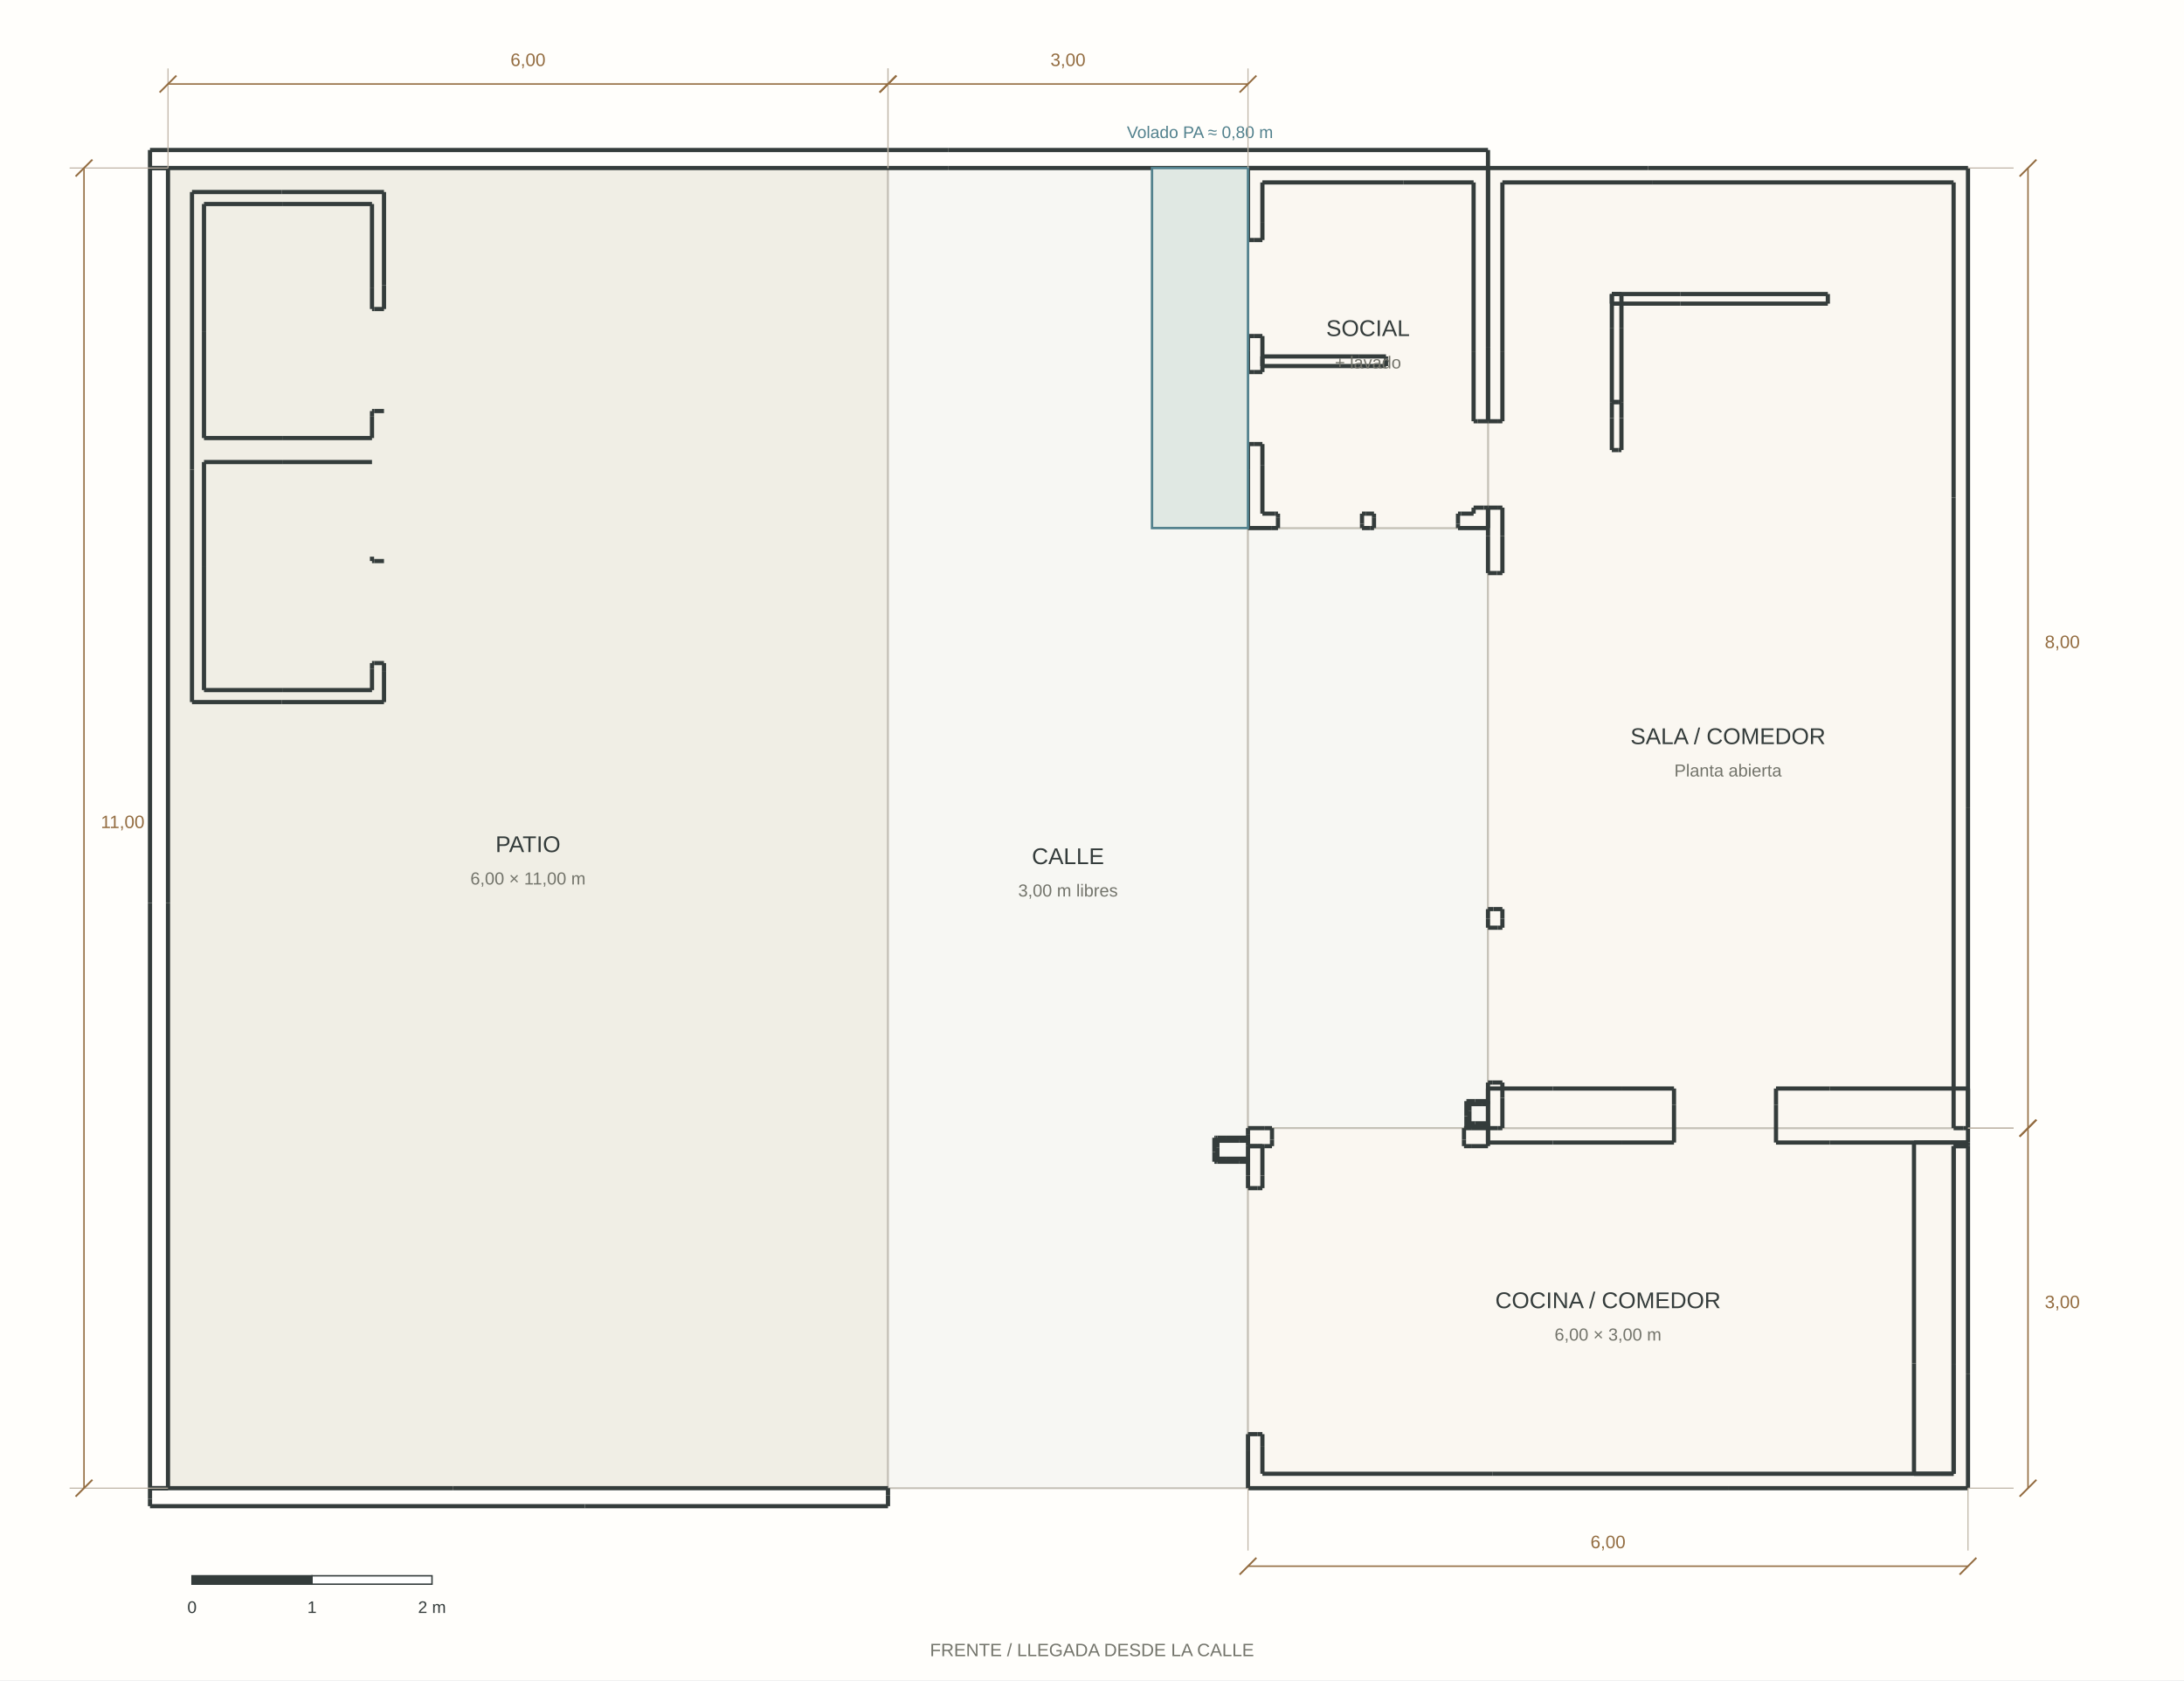
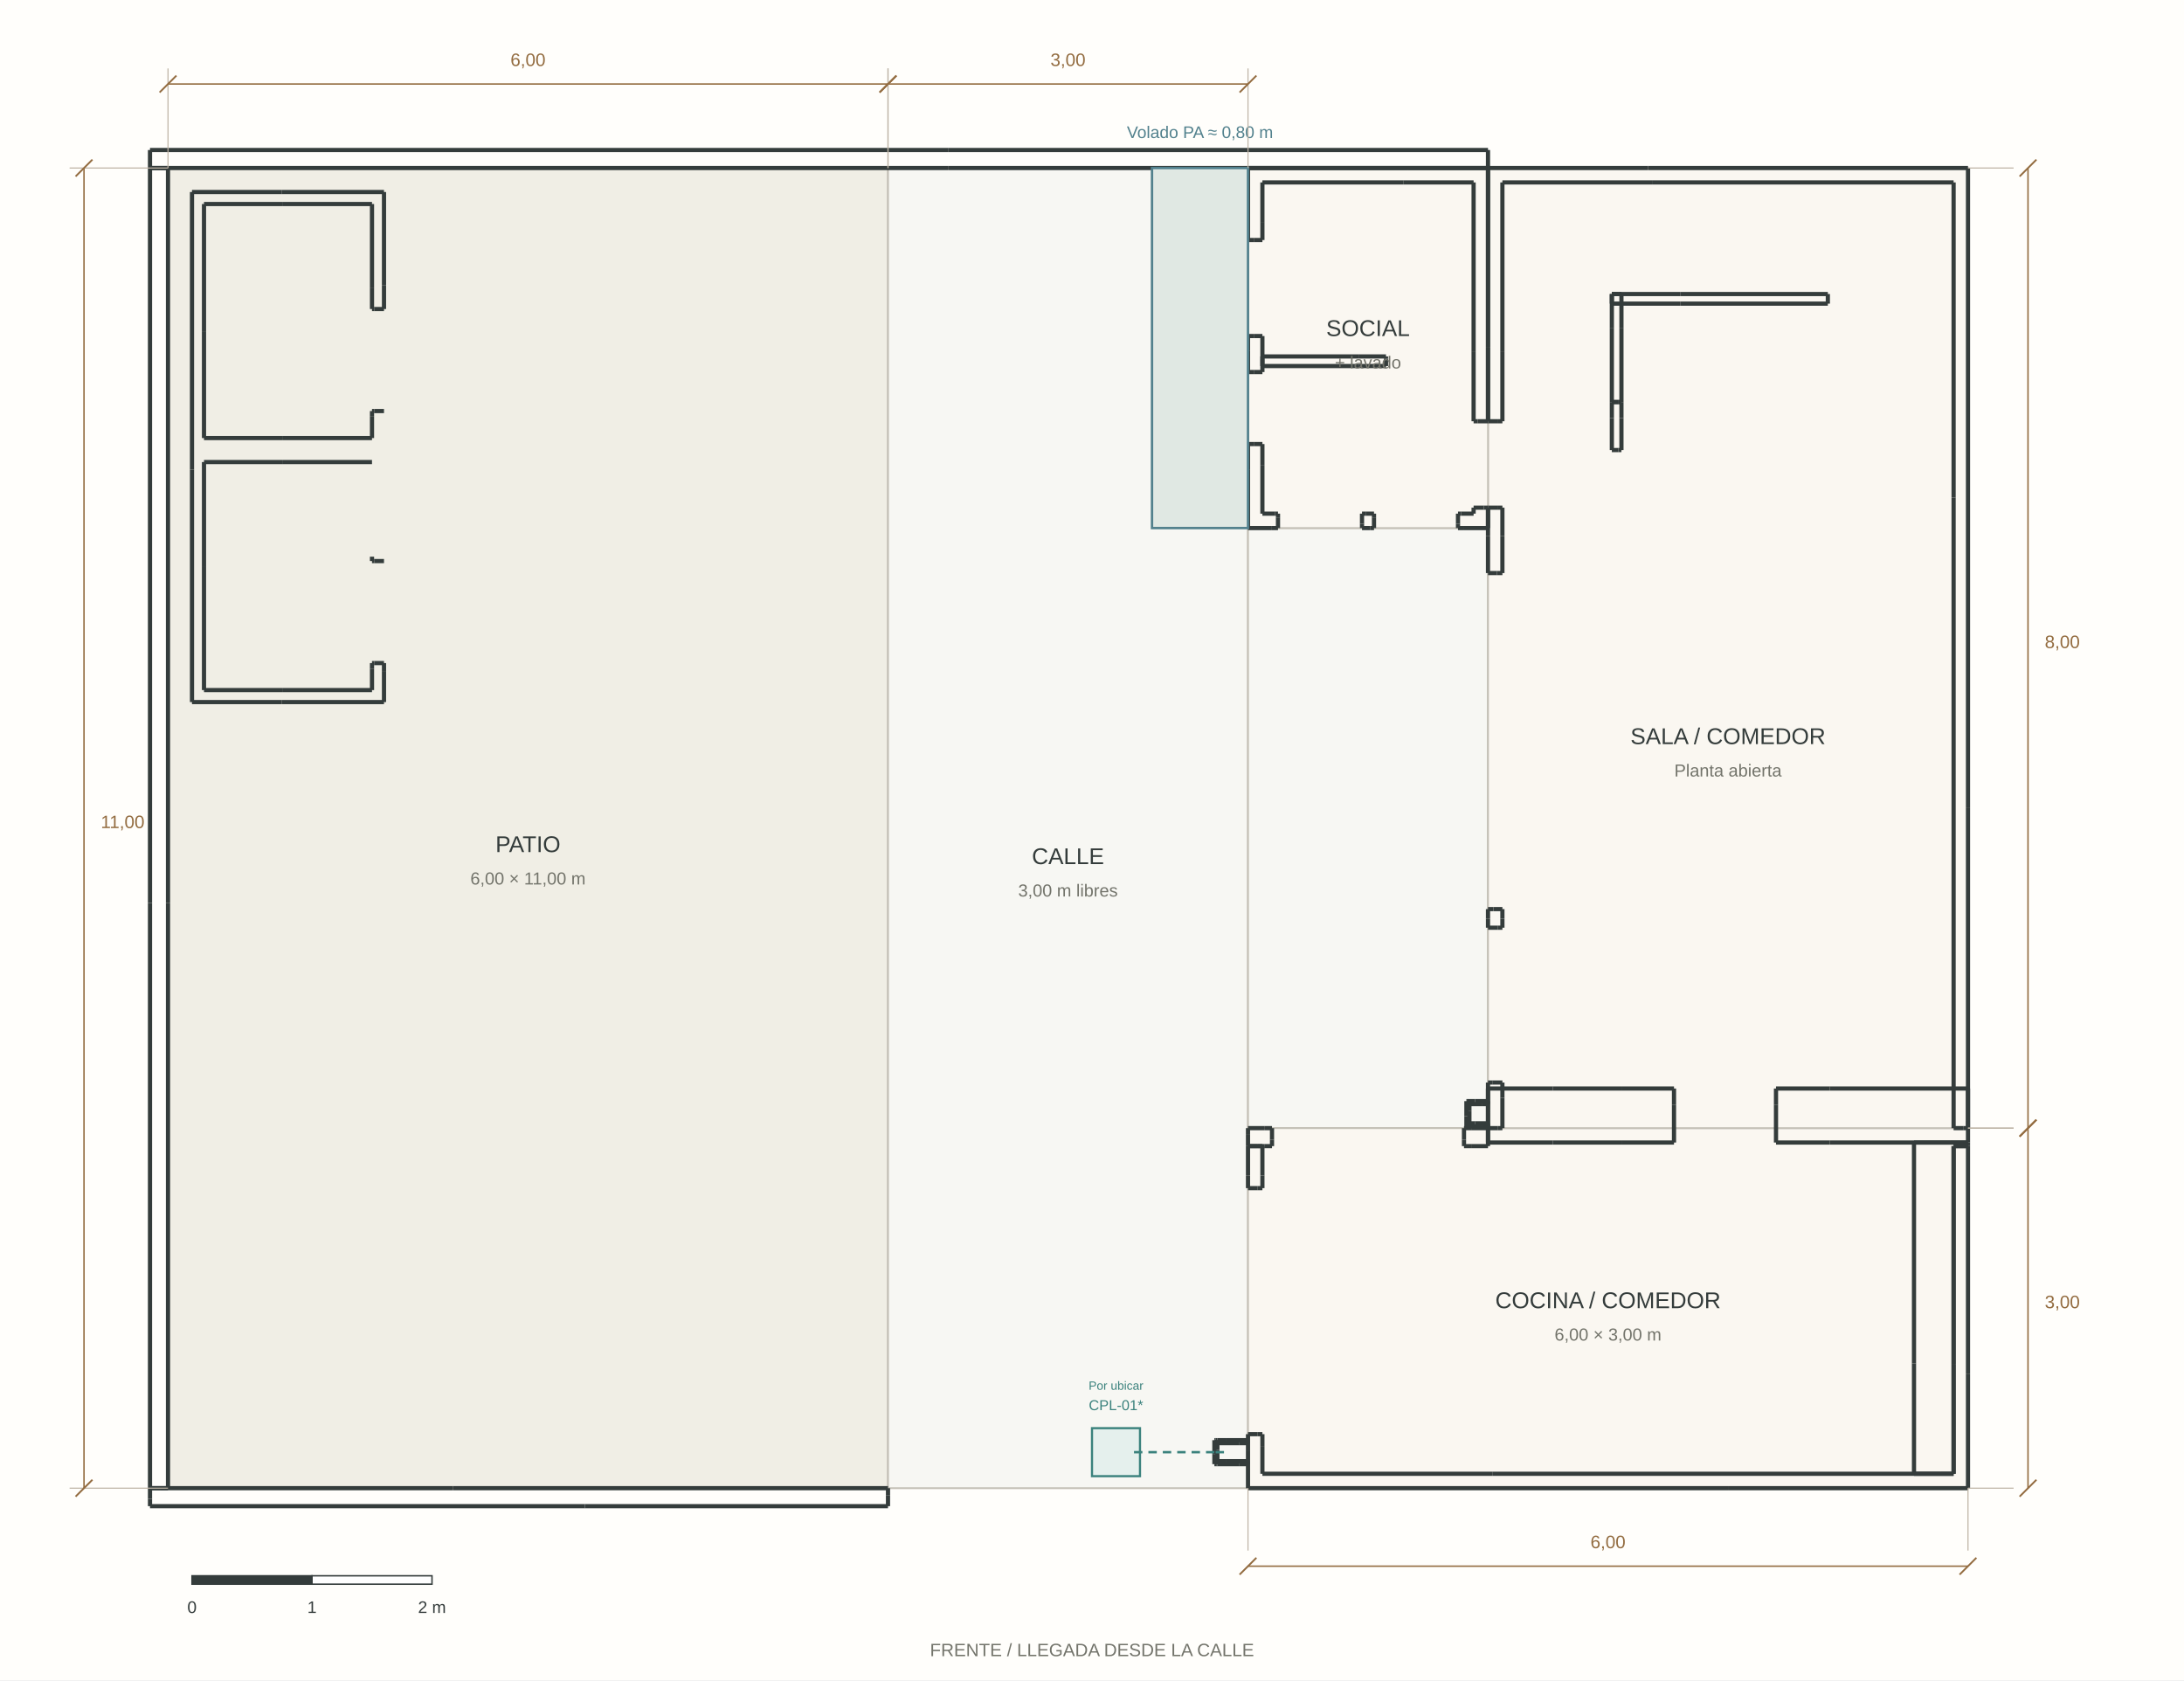
<svg xmlns="http://www.w3.org/2000/svg" viewBox="0 0 1456.0 1120.0" role="img" aria-label="Conjunto y medidas generales">
  <rect width="100%" height="100%" fill="#fffefb" />
  <polygon points="112.0,992.0 592.0,992.0 592.0,112.0 112.0,112.0" fill="#f0eee5" stroke="#c4c0b6" stroke-width="1.2" />
  <polygon points="592.0,992.0 832.0,992.0 832.0,112.0 592.0,112.0" fill="#f7f7f3" stroke="#c4c0b6" stroke-width="1.2" />
  <polygon points="832.0,752.0 992.0,752.0 992.0,352.0 832.0,352.0" fill="#f7f7f3" stroke="#c4c0b6" stroke-width="1.2" />
  <polygon points="832.0,992.0 1312.0,992.0 1312.0,752.0 832.0,752.0" fill="#faf7f1" stroke="#c4c0b6" stroke-width="1.2" />
  <polygon points="992.0,752.0 1312.0,752.0 1312.0,112.0 992.0,112.0" fill="#faf7f1" stroke="#c4c0b6" stroke-width="1.2" />
  <polygon points="832.0,352.0 992.0,352.0 992.0,112.0 832.0,112.0" fill="#faf7f1" stroke="#c4c0b6" stroke-width="1.2" />
  <polyline points="992.0,112.0 992.0,231.354" fill="none" stroke="#343c3b" stroke-width="2.8" />
  <polyline points="992.0,280.8 992.0,231.354" fill="none" stroke="#343c3b" stroke-width="2.8" />
  <polyline points="992.0,382.0 992.0,357.414" fill="none" stroke="#343c3b" stroke-width="2.8" />
  <polyline points="992.0,612.414 992.0,606.0" fill="none" stroke="#343c3b" stroke-width="2.8" />
  <polyline points="992.0,618.4 992.0,612.414" fill="none" stroke="#343c3b" stroke-width="2.8" />
  <polyline points="992.0,338.4 992.0,357.414" fill="none" stroke="#343c3b" stroke-width="2.8" />
  <polyline points="1001.6,280.8 998.788,280.8" fill="none" stroke="#343c3b" stroke-width="2.8" />
  <polyline points="998.788,280.8 992.0,280.8" fill="none" stroke="#343c3b" stroke-width="2.8" />
  <polyline points="992.0,112.0 1098.667,112.0" fill="none" stroke="#343c3b" stroke-width="2.8" />
  <polyline points="1312.0,112.0 1098.667,112.0" fill="none" stroke="#343c3b" stroke-width="2.8" />
  <polyline points="998.4,618.4 992.0,618.4" fill="none" stroke="#343c3b" stroke-width="2.8" />
  <polyline points="1001.6,618.4 998.4,618.4" fill="none" stroke="#343c3b" stroke-width="2.8" />
  <polyline points="1001.6,280.8 1001.6,234.166" fill="none" stroke="#343c3b" stroke-width="2.8" />
  <polyline points="1001.6,234.166 1001.6,121.6" fill="none" stroke="#343c3b" stroke-width="2.8" />
  <polyline points="1001.6,382.0 1001.6,357.414" fill="none" stroke="#343c3b" stroke-width="2.8" />
  <polyline points="1001.6,612.414 1001.6,606.0" fill="none" stroke="#343c3b" stroke-width="2.8" />
  <polyline points="1001.6,618.4 1001.6,612.414" fill="none" stroke="#343c3b" stroke-width="2.8" />
  <polyline points="1001.6,338.4 1001.6,357.414" fill="none" stroke="#343c3b" stroke-width="2.8" />
  <polyline points="1312.0,538.667 1312.0,112.0" fill="none" stroke="#343c3b" stroke-width="2.8" />
  <polyline points="1312.0,752.0 1312.0,538.667" fill="none" stroke="#343c3b" stroke-width="2.8" />
  <polyline points="1302.4,121.6 1101.867,121.6" fill="none" stroke="#343c3b" stroke-width="2.8" />
  <polyline points="1101.867,121.6 1001.6,121.6" fill="none" stroke="#343c3b" stroke-width="2.8" />
  <polyline points="1302.4,331.733 1302.4,121.6" fill="none" stroke="#343c3b" stroke-width="2.8" />
  <polyline points="1302.4,752.0 1302.4,331.733" fill="none" stroke="#343c3b" stroke-width="2.8" />
  <polyline points="1308.8,752.0 1302.4,752.0" fill="none" stroke="#343c3b" stroke-width="2.8" />
  <polyline points="1312.0,752.0 1308.8,752.0" fill="none" stroke="#343c3b" stroke-width="2.8" />
  <polyline points="998.788,338.4 992.0,338.4" fill="none" stroke="#343c3b" stroke-width="2.8" />
  <polyline points="1001.6,338.4 998.788,338.4" fill="none" stroke="#343c3b" stroke-width="2.8" />
  <polyline points="998.0,382.0 992.0,382.0" fill="none" stroke="#343c3b" stroke-width="2.8" />
  <polyline points="1001.6,382.0 998.0,382.0" fill="none" stroke="#343c3b" stroke-width="2.8" />
  <polyline points="995.6,606.0 992.0,606.0" fill="none" stroke="#343c3b" stroke-width="2.8" />
  <polyline points="1001.6,606.0 995.6,606.0" fill="none" stroke="#343c3b" stroke-width="2.8" />
  <polyline points="998.4,752.0 992.0,752.0" fill="none" stroke="#343c3b" stroke-width="2.8" />
  <polyline points="1001.6,752.0 998.4,752.0" fill="none" stroke="#343c3b" stroke-width="2.8" />
  <polyline points="995.2,721.6 992.0,721.6" fill="none" stroke="#343c3b" stroke-width="2.8" />
  <polyline points="1001.6,721.6 995.2,721.6" fill="none" stroke="#343c3b" stroke-width="2.8" />
  <polyline points="992.0,741.867 992.0,721.6" fill="none" stroke="#343c3b" stroke-width="2.8" />
  <polyline points="992.0,752.0 992.0,741.867" fill="none" stroke="#343c3b" stroke-width="2.8" />
  <polyline points="1001.6,731.733 1001.6,721.6" fill="none" stroke="#343c3b" stroke-width="2.8" />
  <polyline points="1001.6,752.0 1001.6,731.733" fill="none" stroke="#343c3b" stroke-width="2.8" />
  <polyline points="832.0,783.6 832.0,764.0" fill="none" stroke="#343c3b" stroke-width="2.8" />
  <polyline points="832.0,792.0 832.0,783.6" fill="none" stroke="#343c3b" stroke-width="2.8" />
  <polyline points="832.0,966.8 832.0,956.0" fill="none" stroke="#343c3b" stroke-width="2.8" />
  <polyline points="832.0,992.0 832.0,966.8" fill="none" stroke="#343c3b" stroke-width="2.8" />
  <polyline points="841.6,764.0 838.4,764.0" fill="none" stroke="#343c3b" stroke-width="2.8" />
  <polyline points="838.4,764.0 832.0,764.0" fill="none" stroke="#343c3b" stroke-width="2.8" />
  <polyline points="1312.0,992.0 1152.0,992.0" fill="none" stroke="#343c3b" stroke-width="2.8" />
  <polyline points="1152.0,992.0 832.0,992.0" fill="none" stroke="#343c3b" stroke-width="2.8" />
  <polyline points="838.212,792.0 832.0,792.0" fill="none" stroke="#343c3b" stroke-width="2.8" />
  <polyline points="841.6,792.0 838.212,792.0" fill="none" stroke="#343c3b" stroke-width="2.8" />
  <polyline points="838.212,956.0 832.0,956.0" fill="none" stroke="#343c3b" stroke-width="2.8" />
  <polyline points="841.6,956.0 838.212,956.0" fill="none" stroke="#343c3b" stroke-width="2.8" />
  <polyline points="841.6,783.6 841.6,764.0" fill="none" stroke="#343c3b" stroke-width="2.8" />
  <polyline points="841.6,792.0 841.6,783.6" fill="none" stroke="#343c3b" stroke-width="2.8" />
  <polyline points="841.6,963.92 841.6,956.0" fill="none" stroke="#343c3b" stroke-width="2.8" />
  <polyline points="841.6,982.4 841.6,963.92" fill="none" stroke="#343c3b" stroke-width="2.8" />
  <polyline points="841.6,982.4 995.2,982.4" fill="none" stroke="#343c3b" stroke-width="2.8" />
  <polyline points="1302.4,982.4 995.2,982.4" fill="none" stroke="#343c3b" stroke-width="2.8" />
  <polyline points="1302.4,982.4 1302.4,909.6" fill="none" stroke="#343c3b" stroke-width="2.8" />
  <polyline points="1302.4,909.6 1302.4,764.0" fill="none" stroke="#343c3b" stroke-width="2.8" />
  <polyline points="1312.0,764.0 1308.8,764.0" fill="none" stroke="#343c3b" stroke-width="2.8" />
  <polyline points="1308.8,764.0 1302.4,764.0" fill="none" stroke="#343c3b" stroke-width="2.8" />
  <polyline points="1312.0,992.0 1312.0,916.0" fill="none" stroke="#343c3b" stroke-width="2.8" />
  <polyline points="1312.0,916.0 1312.0,764.0" fill="none" stroke="#343c3b" stroke-width="2.8" />
  <polyline points="852.0,352.0 847.909,352.0" fill="none" stroke="#343c3b" stroke-width="2.8" />
  <polyline points="913.6,352.0 908.0,352.0" fill="none" stroke="#343c3b" stroke-width="2.8" />
  <polyline points="916.0,352.0 913.6,352.0" fill="none" stroke="#343c3b" stroke-width="2.8" />
  <polyline points="847.909,352.0 832.0,352.0" fill="none" stroke="#343c3b" stroke-width="2.8" />
  <polyline points="976.091,352.0 972.0,352.0" fill="none" stroke="#343c3b" stroke-width="2.8" />
  <polyline points="992.0,352.0 976.091,352.0" fill="none" stroke="#343c3b" stroke-width="2.8" />
  <polyline points="992.0,280.8 992.0,231.354" fill="none" stroke="#343c3b" stroke-width="2.8" />
  <polyline points="992.0,231.354 992.0,112.0" fill="none" stroke="#343c3b" stroke-width="2.8" />
  <polyline points="992.0,342.384 992.0,338.4" fill="none" stroke="#343c3b" stroke-width="2.8" />
  <polyline points="992.0,352.0 992.0,342.384" fill="none" stroke="#343c3b" stroke-width="2.8" />
  <polyline points="832.0,160.0 832.0,145.6" fill="none" stroke="#343c3b" stroke-width="2.8" />
  <polyline points="832.0,145.6 832.0,112.0" fill="none" stroke="#343c3b" stroke-width="2.8" />
  <polyline points="832.0,233.6 832.0,224.0" fill="none" stroke="#343c3b" stroke-width="2.8" />
  <polyline points="832.0,248.0 832.0,233.6" fill="none" stroke="#343c3b" stroke-width="2.8" />
  <polyline points="832.0,312.8 832.0,296.0" fill="none" stroke="#343c3b" stroke-width="2.8" />
  <polyline points="832.0,352.0 832.0,312.8" fill="none" stroke="#343c3b" stroke-width="2.8" />
  <polyline points="916.0,352.0 916.0,345.28" fill="none" stroke="#343c3b" stroke-width="2.8" />
  <polyline points="916.0,345.28 916.0,342.4" fill="none" stroke="#343c3b" stroke-width="2.8" />
  <polyline points="972.0,352.0 972.0,349.12" fill="none" stroke="#343c3b" stroke-width="2.8" />
  <polyline points="972.0,349.12 972.0,342.4" fill="none" stroke="#343c3b" stroke-width="2.8" />
  <polyline points="908.0,352.0 908.0,349.12" fill="none" stroke="#343c3b" stroke-width="2.8" />
  <polyline points="908.0,349.12 908.0,342.4" fill="none" stroke="#343c3b" stroke-width="2.8" />
  <polyline points="852.0,352.0 852.0,345.28" fill="none" stroke="#343c3b" stroke-width="2.8" />
  <polyline points="852.0,345.28 852.0,342.4" fill="none" stroke="#343c3b" stroke-width="2.8" />
  <polyline points="992.0,338.4 989.188,338.4" fill="none" stroke="#343c3b" stroke-width="2.8" />
  <polyline points="989.188,338.4 982.4,338.4" fill="none" stroke="#343c3b" stroke-width="2.8" />
  <polyline points="992.0,280.8 985.212,280.8" fill="none" stroke="#343c3b" stroke-width="2.8" />
  <polyline points="985.212,280.8 982.4,280.8" fill="none" stroke="#343c3b" stroke-width="2.8" />
  <polyline points="992.0,112.0 938.667,112.0" fill="none" stroke="#343c3b" stroke-width="2.8" />
  <polyline points="938.667,112.0 832.0,112.0" fill="none" stroke="#343c3b" stroke-width="2.8" />
  <polyline points="982.4,121.6 982.4,234.166" fill="none" stroke="#343c3b" stroke-width="2.8" />
  <polyline points="982.4,280.8 982.4,234.166" fill="none" stroke="#343c3b" stroke-width="2.8" />
  <polyline points="982.4,339.572 982.4,338.4" fill="none" stroke="#343c3b" stroke-width="2.8" />
  <polyline points="982.4,342.4 982.4,339.572" fill="none" stroke="#343c3b" stroke-width="2.8" />
  <polyline points="852.0,342.4 849.873,342.4" fill="none" stroke="#343c3b" stroke-width="2.8" />
  <polyline points="849.873,342.4 841.6,342.4" fill="none" stroke="#343c3b" stroke-width="2.8" />
  <polyline points="910.4,342.4 908.0,342.4" fill="none" stroke="#343c3b" stroke-width="2.8" />
  <polyline points="916.0,342.4 910.4,342.4" fill="none" stroke="#343c3b" stroke-width="2.8" />
  <polyline points="974.127,342.4 972.0,342.4" fill="none" stroke="#343c3b" stroke-width="2.8" />
  <polyline points="982.4,342.4 974.127,342.4" fill="none" stroke="#343c3b" stroke-width="2.8" />
  <polyline points="841.6,148.48 841.6,121.6" fill="none" stroke="#343c3b" stroke-width="2.8" />
  <polyline points="841.6,160.0 841.6,148.48" fill="none" stroke="#343c3b" stroke-width="2.8" />
  <polyline points="841.6,238.4 841.6,224.0" fill="none" stroke="#343c3b" stroke-width="2.8" />
  <polyline points="841.6,248.0 841.6,238.4" fill="none" stroke="#343c3b" stroke-width="2.8" />
  <polyline points="841.6,309.92 841.6,296.0" fill="none" stroke="#343c3b" stroke-width="2.8" />
  <polyline points="841.6,342.4 841.6,309.92" fill="none" stroke="#343c3b" stroke-width="2.8" />
  <polyline points="935.467,121.6 841.6,121.6" fill="none" stroke="#343c3b" stroke-width="2.8" />
  <polyline points="982.4,121.6 935.467,121.6" fill="none" stroke="#343c3b" stroke-width="2.8" />
  <polyline points="841.6,160.0 835.84,160.0" fill="none" stroke="#343c3b" stroke-width="2.8" />
  <polyline points="835.84,160.0 832.0,160.0" fill="none" stroke="#343c3b" stroke-width="2.8" />
  <polyline points="841.6,224.0 835.84,224.0" fill="none" stroke="#343c3b" stroke-width="2.8" />
  <polyline points="835.84,224.0 832.0,224.0" fill="none" stroke="#343c3b" stroke-width="2.8" />
  <polyline points="841.6,296.0 835.84,296.0" fill="none" stroke="#343c3b" stroke-width="2.8" />
  <polyline points="835.84,296.0 832.0,296.0" fill="none" stroke="#343c3b" stroke-width="2.8" />
  <polyline points="841.6,248.0 835.84,248.0" fill="none" stroke="#343c3b" stroke-width="2.8" />
  <polyline points="835.84,248.0 832.0,248.0" fill="none" stroke="#343c3b" stroke-width="2.8" />
  <polyline points="1035.303,725.6 992.0,725.6" fill="none" stroke="#343c3b" stroke-width="2.8" />
  <polyline points="1081.505,725.6 1035.303,725.6" fill="none" stroke="#343c3b" stroke-width="2.8" />
  <polyline points="1116.0,725.6 1081.505,725.6" fill="none" stroke="#343c3b" stroke-width="2.8" />
  <polyline points="1219.721,725.6 1184.0,725.6" fill="none" stroke="#343c3b" stroke-width="2.8" />
  <polyline points="1312.0,725.6 1219.721,725.6" fill="none" stroke="#343c3b" stroke-width="2.8" />
  <polyline points="1184.0,761.6 1184.0,736.304" fill="none" stroke="#343c3b" stroke-width="2.8" />
  <polyline points="1184.0,736.304 1184.0,725.6" fill="none" stroke="#343c3b" stroke-width="2.8" />
  <polyline points="1312.0,747.062 1312.0,725.6" fill="none" stroke="#343c3b" stroke-width="2.8" />
  <polyline points="1312.0,761.6 1312.0,747.062" fill="none" stroke="#343c3b" stroke-width="2.8" />
  <polyline points="1116.0,736.304 1116.0,725.6" fill="none" stroke="#343c3b" stroke-width="2.8" />
  <polyline points="1116.0,761.6 1116.0,736.304" fill="none" stroke="#343c3b" stroke-width="2.8" />
  <polyline points="1035.303,761.6 992.0,761.6" fill="none" stroke="#343c3b" stroke-width="2.8" />
  <polyline points="1116.0,761.6 1081.505,761.6" fill="none" stroke="#343c3b" stroke-width="2.8" />
  <polyline points="1081.505,761.6 1035.303,761.6" fill="none" stroke="#343c3b" stroke-width="2.8" />
  <polyline points="1219.721,761.6 1184.0,761.6" fill="none" stroke="#343c3b" stroke-width="2.8" />
  <polyline points="1312.0,761.6 1219.721,761.6" fill="none" stroke="#343c3b" stroke-width="2.8" />
  <polyline points="992.0,740.138 992.0,725.6" fill="none" stroke="#343c3b" stroke-width="2.8" />
  <polyline points="992.0,761.6 992.0,740.138" fill="none" stroke="#343c3b" stroke-width="2.8" />
  <polyline points="832.0,756.0 832.0,752.0" fill="none" stroke="#343c3b" stroke-width="2.8" />
  <polyline points="832.0,764.0 832.0,756.0" fill="none" stroke="#343c3b" stroke-width="2.8" />
  <polyline points="843.2,764.0 848.0,764.0" fill="none" stroke="#343c3b" stroke-width="2.8" />
  <polyline points="843.2,764.0 832.0,764.0" fill="none" stroke="#343c3b" stroke-width="2.8" />
  <polyline points="980.8,764.0 976.0,764.0" fill="none" stroke="#343c3b" stroke-width="2.8" />
  <polyline points="992.0,764.0 980.8,764.0" fill="none" stroke="#343c3b" stroke-width="2.8" />
  <polyline points="848.0,752.0 843.2,752.0" fill="none" stroke="#343c3b" stroke-width="2.8" />
  <polyline points="843.2,752.0 832.0,752.0" fill="none" stroke="#343c3b" stroke-width="2.8" />
  <polyline points="980.8,752.0 976.0,752.0" fill="none" stroke="#343c3b" stroke-width="2.8" />
  <polyline points="992.0,752.0 980.8,752.0" fill="none" stroke="#343c3b" stroke-width="2.8" />
  <polyline points="992.0,756.0 992.0,752.0" fill="none" stroke="#343c3b" stroke-width="2.8" />
  <polyline points="992.0,764.0 992.0,756.0" fill="none" stroke="#343c3b" stroke-width="2.8" />
  <polyline points="976.0,759.765 976.0,752.0" fill="none" stroke="#343c3b" stroke-width="2.8" />
  <polyline points="976.0,764.0 976.0,759.765" fill="none" stroke="#343c3b" stroke-width="2.8" />
  <polyline points="848.0,759.765 848.0,752.0" fill="none" stroke="#343c3b" stroke-width="2.8" />
  <polyline points="848.0,764.0 848.0,759.765" fill="none" stroke="#343c3b" stroke-width="2.8" />
  <polyline points="1074.56,268.0 1074.56,218.909" fill="none" stroke="#343c3b" stroke-width="2.8" />
  <polyline points="1074.56,218.909 1074.56,196.0" fill="none" stroke="#343c3b" stroke-width="2.8" />
  <polyline points="1080.96,268.0 1080.96,218.909" fill="none" stroke="#343c3b" stroke-width="2.8" />
  <polyline points="1080.96,218.909 1080.96,196.0" fill="none" stroke="#343c3b" stroke-width="2.8" />
  <polyline points="1078.924,268.0 1074.56,268.0" fill="none" stroke="#343c3b" stroke-width="2.8" />
  <polyline points="1080.96,268.0 1078.924,268.0" fill="none" stroke="#343c3b" stroke-width="2.8" />
  <polyline points="1078.924,196.0 1074.56,196.0" fill="none" stroke="#343c3b" stroke-width="2.8" />
  <polyline points="1080.96,196.0 1078.924,196.0" fill="none" stroke="#343c3b" stroke-width="2.8" />
  <polyline points="1074.56,200.364 1074.56,196.0" fill="none" stroke="#343c3b" stroke-width="2.8" />
  <polyline points="1074.56,202.4 1074.56,200.364" fill="none" stroke="#343c3b" stroke-width="2.8" />
  <polyline points="1218.56,200.364 1218.56,196.0" fill="none" stroke="#343c3b" stroke-width="2.8" />
  <polyline points="1218.56,202.4 1218.56,200.364" fill="none" stroke="#343c3b" stroke-width="2.8" />
  <polyline points="1218.56,202.4 1120.378,202.4" fill="none" stroke="#343c3b" stroke-width="2.8" />
  <polyline points="1120.378,202.4 1074.56,202.4" fill="none" stroke="#343c3b" stroke-width="2.8" />
  <polyline points="1218.56,196.0 1120.378,196.0" fill="none" stroke="#343c3b" stroke-width="2.8" />
  <polyline points="1120.378,196.0 1074.56,196.0" fill="none" stroke="#343c3b" stroke-width="2.8" />
  <polyline points="841.6,239.022 841.6,237.6" fill="none" stroke="#343c3b" stroke-width="2.8" />
  <polyline points="841.6,244.0 841.6,239.022" fill="none" stroke="#343c3b" stroke-width="2.8" />
  <polyline points="924.0,239.022 924.0,237.6" fill="none" stroke="#343c3b" stroke-width="2.8" />
  <polyline points="924.0,244.0 924.0,239.022" fill="none" stroke="#343c3b" stroke-width="2.8" />
  <polyline points="924.0,244.0 905.689,244.0" fill="none" stroke="#343c3b" stroke-width="2.8" />
  <polyline points="905.689,244.0 841.6,244.0" fill="none" stroke="#343c3b" stroke-width="2.8" />
  <polyline points="924.0,237.6 905.689,237.6" fill="none" stroke="#343c3b" stroke-width="2.8" />
  <polyline points="905.689,237.6 841.6,237.6" fill="none" stroke="#343c3b" stroke-width="2.8" />
  <polyline points="1074.56,278.667 1074.56,268.0" fill="none" stroke="#343c3b" stroke-width="2.8" />
  <polyline points="1074.56,300.0 1074.56,278.667" fill="none" stroke="#343c3b" stroke-width="2.8" />
  <polyline points="1080.96,278.667 1080.96,268.0" fill="none" stroke="#343c3b" stroke-width="2.8" />
  <polyline points="1080.96,300.0 1080.96,278.667" fill="none" stroke="#343c3b" stroke-width="2.8" />
  <polyline points="1080.96,300.0 1078.827,300.0" fill="none" stroke="#343c3b" stroke-width="2.8" />
  <polyline points="1078.827,300.0 1074.56,300.0" fill="none" stroke="#343c3b" stroke-width="2.8" />
  <polyline points="1080.96,268.0 1078.827,268.0" fill="none" stroke="#343c3b" stroke-width="2.8" />
  <polyline points="1078.827,268.0 1074.56,268.0" fill="none" stroke="#343c3b" stroke-width="2.8" />
  <polyline points="1302.4,982.4 1293.6,982.4" fill="none" stroke="#343c3b" stroke-width="2.8" />
  <polyline points="1293.6,982.4 1276.0,982.4" fill="none" stroke="#343c3b" stroke-width="2.8" />
  <polyline points="1302.4,982.4 1302.4,909.6" fill="none" stroke="#343c3b" stroke-width="2.8" />
  <polyline points="1302.4,909.6 1302.4,764.0" fill="none" stroke="#343c3b" stroke-width="2.8" />
  <polyline points="1305.6,764.0 1302.4,764.0" fill="none" stroke="#343c3b" stroke-width="2.8" />
  <polyline points="1312.0,764.0 1305.6,764.0" fill="none" stroke="#343c3b" stroke-width="2.8" />
  <polyline points="1312.0,762.4 1312.0,761.6" fill="none" stroke="#343c3b" stroke-width="2.8" />
  <polyline points="1312.0,764.0 1312.0,762.4" fill="none" stroke="#343c3b" stroke-width="2.8" />
  <polyline points="1312.0,761.6 1300.0,761.6" fill="none" stroke="#343c3b" stroke-width="2.8" />
  <polyline points="1300.0,761.6 1276.0,761.6" fill="none" stroke="#343c3b" stroke-width="2.8" />
  <polyline points="1276.0,761.6 1276.0,908.8" fill="none" stroke="#343c3b" stroke-width="2.8" />
  <polyline points="1276.0,982.4 1276.0,908.8" fill="none" stroke="#343c3b" stroke-width="2.8" />
  <polyline points="979.6,750.8 978.8,750.8" fill="none" stroke="#343c3b" stroke-width="2.8" />
  <polyline points="978.8,750.8 977.6,750.8" fill="none" stroke="#343c3b" stroke-width="2.8" />
  <polyline points="979.6,734.0 979.6,740.72" fill="none" stroke="#343c3b" stroke-width="2.8" />
  <polyline points="979.6,740.72 979.6,750.8" fill="none" stroke="#343c3b" stroke-width="2.8" />
  <polyline points="977.6,734.0 978.4,734.0" fill="none" stroke="#343c3b" stroke-width="2.8" />
  <polyline points="978.4,734.0 979.6,734.0" fill="none" stroke="#343c3b" stroke-width="2.8" />
  <polyline points="977.6,750.8 977.6,744.08" fill="none" stroke="#343c3b" stroke-width="2.8" />
  <polyline points="977.6,744.08 977.6,734.0" fill="none" stroke="#343c3b" stroke-width="2.8" />
  <polyline points="992.0,750.8 988.306,750.8" fill="none" stroke="#343c3b" stroke-width="2.8" />
  <polyline points="988.306,750.8 979.6,750.8" fill="none" stroke="#343c3b" stroke-width="2.8" />
  <polyline points="992.0,748.8 992.0,749.396" fill="none" stroke="#343c3b" stroke-width="2.8" />
  <polyline points="992.0,749.396 992.0,750.8" fill="none" stroke="#343c3b" stroke-width="2.8" />
  <polyline points="979.6,748.8 983.294,748.8" fill="none" stroke="#343c3b" stroke-width="2.8" />
  <polyline points="983.294,748.8 992.0,748.8" fill="none" stroke="#343c3b" stroke-width="2.8" />
  <polyline points="979.6,750.8 979.6,750.204" fill="none" stroke="#343c3b" stroke-width="2.8" />
  <polyline points="979.6,750.204 979.6,748.8" fill="none" stroke="#343c3b" stroke-width="2.8" />
  <polyline points="992.0,736.0 988.306,736.0" fill="none" stroke="#343c3b" stroke-width="2.8" />
  <polyline points="988.306,736.0 979.6,736.0" fill="none" stroke="#343c3b" stroke-width="2.8" />
  <polyline points="992.0,734.0 992.0,734.596" fill="none" stroke="#343c3b" stroke-width="2.8" />
  <polyline points="992.0,734.596 992.0,736.0" fill="none" stroke="#343c3b" stroke-width="2.8" />
  <polyline points="979.6,734.0 983.294,734.0" fill="none" stroke="#343c3b" stroke-width="2.8" />
  <polyline points="983.294,734.0 992.0,734.0" fill="none" stroke="#343c3b" stroke-width="2.8" />
  <polyline points="979.6,736.0 979.6,735.404" fill="none" stroke="#343c3b" stroke-width="2.8" />
  <polyline points="979.6,735.404 979.6,734.0" fill="none" stroke="#343c3b" stroke-width="2.8" />
-   <polyline points="811.6,774.4 810.8,774.4" fill="none" stroke="#343c3b" stroke-width="2.8" />
-   <polyline points="810.8,774.4 809.6,774.4" fill="none" stroke="#343c3b" stroke-width="2.8" />
-   <polyline points="811.6,758.4 811.6,764.8" fill="none" stroke="#343c3b" stroke-width="2.8" />
-   <polyline points="811.6,764.8 811.6,774.4" fill="none" stroke="#343c3b" stroke-width="2.8" />
-   <polyline points="809.6,758.4 810.4,758.4" fill="none" stroke="#343c3b" stroke-width="2.8" />
-   <polyline points="810.4,758.4 811.6,758.4" fill="none" stroke="#343c3b" stroke-width="2.8" />
-   <polyline points="809.6,774.4 809.6,768.0" fill="none" stroke="#343c3b" stroke-width="2.8" />
-   <polyline points="809.6,768.0 809.6,758.4" fill="none" stroke="#343c3b" stroke-width="2.8" />
-   <polyline points="832.0,774.4 825.923,774.4" fill="none" stroke="#343c3b" stroke-width="2.8" />
-   <polyline points="825.923,774.4 811.6,774.4" fill="none" stroke="#343c3b" stroke-width="2.8" />
-   <polyline points="832.0,772.4 832.0,772.996" fill="none" stroke="#343c3b" stroke-width="2.8" />
-   <polyline points="832.0,772.996 832.0,774.4" fill="none" stroke="#343c3b" stroke-width="2.8" />
-   <polyline points="811.6,772.4 817.677,772.4" fill="none" stroke="#343c3b" stroke-width="2.8" />
-   <polyline points="817.677,772.4 832.0,772.4" fill="none" stroke="#343c3b" stroke-width="2.8" />
-   <polyline points="811.6,774.4 811.6,773.804" fill="none" stroke="#343c3b" stroke-width="2.8" />
-   <polyline points="811.6,773.804 811.6,772.4" fill="none" stroke="#343c3b" stroke-width="2.8" />
-   <polyline points="832.0,760.4 825.923,760.4" fill="none" stroke="#343c3b" stroke-width="2.8" />
-   <polyline points="825.923,760.4 811.6,760.4" fill="none" stroke="#343c3b" stroke-width="2.8" />
-   <polyline points="832.0,758.4 832.0,758.996" fill="none" stroke="#343c3b" stroke-width="2.8" />
-   <polyline points="832.0,758.996 832.0,760.4" fill="none" stroke="#343c3b" stroke-width="2.8" />
-   <polyline points="811.6,758.4 817.677,758.4" fill="none" stroke="#343c3b" stroke-width="2.8" />
-   <polyline points="817.677,758.4 832.0,758.4" fill="none" stroke="#343c3b" stroke-width="2.8" />
-   <polyline points="811.6,760.4 811.6,759.804" fill="none" stroke="#343c3b" stroke-width="2.8" />
-   <polyline points="811.6,759.804 811.6,758.4" fill="none" stroke="#343c3b" stroke-width="2.8" />
+   <polyline points="811.6,976.0 810.8,976.0" fill="none" stroke="#343c3b" stroke-width="2.8" />
+   <polyline points="810.8,976.0 809.6,976.0" fill="none" stroke="#343c3b" stroke-width="2.8" />
+   <polyline points="811.6,960.0 811.6,966.4" fill="none" stroke="#343c3b" stroke-width="2.8" />
+   <polyline points="811.6,966.4 811.6,976.0" fill="none" stroke="#343c3b" stroke-width="2.8" />
+   <polyline points="809.6,960.0 810.4,960.0" fill="none" stroke="#343c3b" stroke-width="2.8" />
+   <polyline points="810.4,960.0 811.6,960.0" fill="none" stroke="#343c3b" stroke-width="2.8" />
+   <polyline points="809.6,976.0 809.6,969.6" fill="none" stroke="#343c3b" stroke-width="2.8" />
+   <polyline points="809.6,969.6 809.6,960.0" fill="none" stroke="#343c3b" stroke-width="2.8" />
+   <polyline points="832.0,976.0 825.923,976.0" fill="none" stroke="#343c3b" stroke-width="2.8" />
+   <polyline points="825.923,976.0 811.6,976.0" fill="none" stroke="#343c3b" stroke-width="2.8" />
+   <polyline points="832.0,974.0 832.0,974.596" fill="none" stroke="#343c3b" stroke-width="2.8" />
+   <polyline points="832.0,974.596 832.0,976.0" fill="none" stroke="#343c3b" stroke-width="2.8" />
+   <polyline points="811.6,974.0 817.677,974.0" fill="none" stroke="#343c3b" stroke-width="2.8" />
+   <polyline points="817.677,974.0 832.0,974.0" fill="none" stroke="#343c3b" stroke-width="2.8" />
+   <polyline points="811.6,976.0 811.6,975.404" fill="none" stroke="#343c3b" stroke-width="2.8" />
+   <polyline points="811.6,975.404 811.6,974.0" fill="none" stroke="#343c3b" stroke-width="2.8" />
+   <polyline points="832.0,962.0 825.923,962.0" fill="none" stroke="#343c3b" stroke-width="2.8" />
+   <polyline points="825.923,962.0 811.6,962.0" fill="none" stroke="#343c3b" stroke-width="2.8" />
+   <polyline points="832.0,960.0 832.0,960.596" fill="none" stroke="#343c3b" stroke-width="2.8" />
+   <polyline points="832.0,960.596 832.0,962.0" fill="none" stroke="#343c3b" stroke-width="2.8" />
+   <polyline points="811.6,960.0 817.677,960.0" fill="none" stroke="#343c3b" stroke-width="2.8" />
+   <polyline points="817.677,960.0 832.0,960.0" fill="none" stroke="#343c3b" stroke-width="2.8" />
+   <polyline points="811.6,962.0 811.6,961.404" fill="none" stroke="#343c3b" stroke-width="2.8" />
+   <polyline points="811.6,961.404 811.6,960.0" fill="none" stroke="#343c3b" stroke-width="2.8" />
  <polyline points="256.0,206.0 256.0,190.02" fill="none" stroke="#343c3b" stroke-width="2.8" />
  <polyline points="256.0,190.02 256.0,128.0" fill="none" stroke="#343c3b" stroke-width="2.8" />
  <polyline points="256.0,447.327 256.0,442.0" fill="none" stroke="#343c3b" stroke-width="2.8" />
  <polyline points="256.0,468.0 256.0,447.327" fill="none" stroke="#343c3b" stroke-width="2.8" />
  <polyline points="187.697,468.0 128.0,468.0" fill="none" stroke="#343c3b" stroke-width="2.8" />
  <polyline points="256.0,468.0 187.697,468.0" fill="none" stroke="#343c3b" stroke-width="2.8" />
  <polyline points="256.0,128.0 187.697,128.0" fill="none" stroke="#343c3b" stroke-width="2.8" />
  <polyline points="187.697,128.0 128.0,128.0" fill="none" stroke="#343c3b" stroke-width="2.8" />
  <polyline points="128.0,468.0 128.0,312.979" fill="none" stroke="#343c3b" stroke-width="2.8" />
  <polyline points="128.0,312.979 128.0,128.0" fill="none" stroke="#343c3b" stroke-width="2.8" />
  <polyline points="248.0,292.0 188.16,292.0" fill="none" stroke="#343c3b" stroke-width="2.8" />
  <polyline points="188.16,292.0 136.0,292.0" fill="none" stroke="#343c3b" stroke-width="2.8" />
  <polyline points="248.0,191.659 248.0,136.0" fill="none" stroke="#343c3b" stroke-width="2.8" />
  <polyline points="248.0,206.0 248.0,191.659" fill="none" stroke="#343c3b" stroke-width="2.8" />
  <polyline points="248.0,277.688 248.0,274.0" fill="none" stroke="#343c3b" stroke-width="2.8" />
  <polyline points="248.0,292.0 248.0,277.688" fill="none" stroke="#343c3b" stroke-width="2.8" />
  <polyline points="188.16,136.0 136.0,136.0" fill="none" stroke="#343c3b" stroke-width="2.8" />
  <polyline points="248.0,136.0 188.16,136.0" fill="none" stroke="#343c3b" stroke-width="2.8" />
  <polyline points="136.0,220.773 136.0,136.0" fill="none" stroke="#343c3b" stroke-width="2.8" />
  <polyline points="136.0,292.0 136.0,220.773" fill="none" stroke="#343c3b" stroke-width="2.8" />
  <polyline points="248.0,460.0 188.16,460.0" fill="none" stroke="#343c3b" stroke-width="2.8" />
  <polyline points="188.16,460.0 136.0,460.0" fill="none" stroke="#343c3b" stroke-width="2.8" />
  <polyline points="248.0,445.688 248.0,442.0" fill="none" stroke="#343c3b" stroke-width="2.8" />
  <polyline points="248.0,460.0 248.0,445.688" fill="none" stroke="#343c3b" stroke-width="2.8" />
  <polyline points="248.0,374.0 248.0,371.076" fill="none" stroke="#343c3b" stroke-width="2.8" />
  <polyline points="136.0,460.0 136.0,377.401" fill="none" stroke="#343c3b" stroke-width="2.8" />
  <polyline points="136.0,377.401 136.0,308.0" fill="none" stroke="#343c3b" stroke-width="2.8" />
  <polyline points="188.16,308.0 136.0,308.0" fill="none" stroke="#343c3b" stroke-width="2.8" />
  <polyline points="248.0,308.0 188.16,308.0" fill="none" stroke="#343c3b" stroke-width="2.8" />
  <polyline points="249.639,206.0 248.0,206.0" fill="none" stroke="#343c3b" stroke-width="2.8" />
  <polyline points="256.0,206.0 249.639,206.0" fill="none" stroke="#343c3b" stroke-width="2.8" />
  <polyline points="249.639,274.0 248.0,274.0" fill="none" stroke="#343c3b" stroke-width="2.8" />
  <polyline points="256.0,274.0 249.639,274.0" fill="none" stroke="#343c3b" stroke-width="2.8" />
  <polyline points="249.639,442.0 248.0,442.0" fill="none" stroke="#343c3b" stroke-width="2.8" />
  <polyline points="256.0,442.0 249.639,442.0" fill="none" stroke="#343c3b" stroke-width="2.8" />
  <polyline points="249.639,374.0 248.0,374.0" fill="none" stroke="#343c3b" stroke-width="2.8" />
  <polyline points="256.0,374.0 249.639,374.0" fill="none" stroke="#343c3b" stroke-width="2.8" />
  <polyline points="100.0,992.0 100.0,601.867" fill="none" stroke="#343c3b" stroke-width="2.8" />
  <polyline points="100.0,601.867 100.0,112.0" fill="none" stroke="#343c3b" stroke-width="2.8" />
  <polyline points="112.0,992.0 112.0,601.867" fill="none" stroke="#343c3b" stroke-width="2.8" />
  <polyline points="112.0,601.867 112.0,112.0" fill="none" stroke="#343c3b" stroke-width="2.8" />
  <polyline points="112.0,992.0 106.68,992.0" fill="none" stroke="#343c3b" stroke-width="2.8" />
  <polyline points="106.68,992.0 100.0,992.0" fill="none" stroke="#343c3b" stroke-width="2.8" />
  <polyline points="112.0,112.0 106.68,112.0" fill="none" stroke="#343c3b" stroke-width="2.8" />
  <polyline points="106.68,112.0 100.0,112.0" fill="none" stroke="#343c3b" stroke-width="2.8" />
  <polyline points="100.0,112.0 100.0,107.157" fill="none" stroke="#343c3b" stroke-width="2.8" />
  <polyline points="100.0,107.157 100.0,100.0" fill="none" stroke="#343c3b" stroke-width="2.8" />
  <polyline points="992.0,112.0 992.0,107.157" fill="none" stroke="#343c3b" stroke-width="2.8" />
  <polyline points="992.0,107.157 992.0,100.0" fill="none" stroke="#343c3b" stroke-width="2.8" />
  <polyline points="992.0,112.0 632.014,112.0" fill="none" stroke="#343c3b" stroke-width="2.8" />
  <polyline points="632.014,112.0 100.0,112.0" fill="none" stroke="#343c3b" stroke-width="2.8" />
  <polyline points="992.0,100.0 632.014,100.0" fill="none" stroke="#343c3b" stroke-width="2.8" />
  <polyline points="632.014,100.0 100.0,100.0" fill="none" stroke="#343c3b" stroke-width="2.8" />
  <polyline points="592.0,1004.0 389.929,1004.0" fill="none" stroke="#343c3b" stroke-width="2.8" />
  <polyline points="389.929,1004.0 100.0,1004.0" fill="none" stroke="#343c3b" stroke-width="2.8" />
  <polyline points="592.0,992.0 592.0,996.929" fill="none" stroke="#343c3b" stroke-width="2.8" />
  <polyline points="592.0,996.929 592.0,1004.0" fill="none" stroke="#343c3b" stroke-width="2.8" />
  <polyline points="100.0,992.0 302.071,992.0" fill="none" stroke="#343c3b" stroke-width="2.8" />
  <polyline points="302.071,992.0 592.0,992.0" fill="none" stroke="#343c3b" stroke-width="2.8" />
  <polyline points="100.0,1004.0 100.0,999.071" fill="none" stroke="#343c3b" stroke-width="2.8" />
  <polyline points="100.0,999.071 100.0,992.0" fill="none" stroke="#343c3b" stroke-width="2.8" />
  <polygon points="768.0,352.0 832.0,352.0 832.0,112.0 768.0,112.0" fill="#e0e8e3" stroke="#52818d" stroke-width="1.6" />
  <text x="352.0" y="568.0" font-family="Arial,sans-serif" font-size="15.2" fill="#343c3b" text-anchor="middle">PATIO</text>
  <text x="352.0" y="589.6" font-family="Arial,sans-serif" font-size="11.6" fill="#73746b" text-anchor="middle">6,00 × 11,00 m</text>
  <text x="712.0" y="576.0" font-family="Arial,sans-serif" font-size="15.2" fill="#343c3b" text-anchor="middle">CALLE</text>
  <text x="712.0" y="597.6" font-family="Arial,sans-serif" font-size="11.6" fill="#73746b" text-anchor="middle">3,00 m libres</text>
  <text x="1072.0" y="872.0" font-family="Arial,sans-serif" font-size="15.2" fill="#343c3b" text-anchor="middle">COCINA / COMEDOR</text>
  <text x="1072.0" y="893.6" font-family="Arial,sans-serif" font-size="11.6" fill="#73746b" text-anchor="middle">6,00 × 3,00 m</text>
  <text x="1152.0" y="496.0" font-family="Arial,sans-serif" font-size="15.2" fill="#343c3b" text-anchor="middle">SALA / COMEDOR</text>
  <text x="1152.0" y="517.6" font-family="Arial,sans-serif" font-size="11.6" fill="#73746b" text-anchor="middle">Planta abierta</text>
  <text x="912.0" y="224.0" font-family="Arial,sans-serif" font-size="15.2" fill="#343c3b" text-anchor="middle">SOCIAL</text>
  <text x="912.0" y="245.6" font-family="Arial,sans-serif" font-size="11.6" fill="#73746b" text-anchor="middle">+ lavado</text>
  <text x="800.0" y="92.0" font-family="Arial,sans-serif" font-size="11.2" fill="#52818d" text-anchor="middle">Volado PA ≈ 0,80 m</text>
  <polyline points="112.0,112.0 112.0,45.6" fill="none" stroke="#bdb3a4" stroke-width="0.72" data-plan-dimensions="true" />
  <polyline points="592.0,112.0 592.0,45.6" fill="none" stroke="#bdb3a4" stroke-width="0.72" data-plan-dimensions="true" />
  <polyline points="112.0,56.0 592.0,56.0" fill="none" stroke="#936c40" stroke-width="0.96" data-plan-dimensions="true" />
  <polyline points="106.4,61.6 117.6,50.4" fill="none" stroke="#936c40" stroke-width="1.2" data-plan-dimensions="true" />
  <polyline points="586.4,61.6 597.6,50.4" fill="none" stroke="#936c40" stroke-width="1.2" data-plan-dimensions="true" />
  <text x="352.0" y="44.0" font-family="Arial,sans-serif" font-size="12.0" fill="#936c40" text-anchor="middle" data-plan-dimensions="true">6,00</text>
  <polyline points="592.0,112.0 592.0,45.6" fill="none" stroke="#bdb3a4" stroke-width="0.72" data-plan-dimensions="true" />
  <polyline points="832.0,112.0 832.0,45.6" fill="none" stroke="#bdb3a4" stroke-width="0.72" data-plan-dimensions="true" />
  <polyline points="592.0,56.0 832.0,56.0" fill="none" stroke="#936c40" stroke-width="0.96" data-plan-dimensions="true" />
  <polyline points="586.4,61.6 597.6,50.4" fill="none" stroke="#936c40" stroke-width="1.2" data-plan-dimensions="true" />
  <polyline points="826.4,61.6 837.6,50.4" fill="none" stroke="#936c40" stroke-width="1.2" data-plan-dimensions="true" />
  <text x="712.0" y="44.0" font-family="Arial,sans-serif" font-size="12.0" fill="#936c40" text-anchor="middle" data-plan-dimensions="true">3,00</text>
  <polyline points="832.0,992.0 832.0,1033.6" fill="none" stroke="#bdb3a4" stroke-width="0.72" data-plan-dimensions="true" />
  <polyline points="1312.0,992.0 1312.0,1033.6" fill="none" stroke="#bdb3a4" stroke-width="0.72" data-plan-dimensions="true" />
  <polyline points="832.0,1044.0 1312.0,1044.0" fill="none" stroke="#936c40" stroke-width="0.96" data-plan-dimensions="true" />
  <polyline points="826.4,1049.6 837.6,1038.4" fill="none" stroke="#936c40" stroke-width="1.2" data-plan-dimensions="true" />
  <polyline points="1306.4,1049.6 1317.6,1038.4" fill="none" stroke="#936c40" stroke-width="1.2" data-plan-dimensions="true" />
  <text x="1072.0" y="1032.0" font-family="Arial,sans-serif" font-size="12.0" fill="#936c40" text-anchor="middle" data-plan-dimensions="true">6,00</text>
  <polyline points="112.0,992.0 46.4,992.0" fill="none" stroke="#bdb3a4" stroke-width="0.72" data-plan-dimensions="true" />
  <polyline points="112.0,112.0 46.4,112.0" fill="none" stroke="#bdb3a4" stroke-width="0.72" data-plan-dimensions="true" />
  <polyline points="56.0,992.0 56.0,112.0" fill="none" stroke="#936c40" stroke-width="0.96" data-plan-dimensions="true" />
  <polyline points="50.4,997.6 61.6,986.4" fill="none" stroke="#936c40" stroke-width="1.2" data-plan-dimensions="true" />
  <polyline points="50.4,117.6 61.6,106.4" fill="none" stroke="#936c40" stroke-width="1.2" data-plan-dimensions="true" />
  <text x="67.2" y="552.0" font-family="Arial,sans-serif" font-size="12.0" fill="#936c40" text-anchor="start" data-plan-dimensions="true">11,00</text>
  <polyline points="1312.0,992.0 1342.4,992.0" fill="none" stroke="#bdb3a4" stroke-width="0.72" data-plan-dimensions="true" />
  <polyline points="1312.0,752.0 1342.4,752.0" fill="none" stroke="#bdb3a4" stroke-width="0.72" data-plan-dimensions="true" />
  <polyline points="1352.0,992.0 1352.0,752.0" fill="none" stroke="#936c40" stroke-width="0.96" data-plan-dimensions="true" />
  <polyline points="1346.4,997.6 1357.6,986.4" fill="none" stroke="#936c40" stroke-width="1.2" data-plan-dimensions="true" />
  <polyline points="1346.4,757.6 1357.6,746.4" fill="none" stroke="#936c40" stroke-width="1.2" data-plan-dimensions="true" />
  <text x="1363.2" y="872.0" font-family="Arial,sans-serif" font-size="12.0" fill="#936c40" text-anchor="start" data-plan-dimensions="true">3,00</text>
  <polyline points="1312.0,752.0 1342.4,752.0" fill="none" stroke="#bdb3a4" stroke-width="0.72" data-plan-dimensions="true" />
  <polyline points="1312.0,112.0 1342.4,112.0" fill="none" stroke="#bdb3a4" stroke-width="0.72" data-plan-dimensions="true" />
  <polyline points="1352.0,752.0 1352.0,112.0" fill="none" stroke="#936c40" stroke-width="0.96" data-plan-dimensions="true" />
  <polyline points="1346.4,757.6 1357.6,746.4" fill="none" stroke="#936c40" stroke-width="1.2" data-plan-dimensions="true" />
  <polyline points="1346.4,117.6 1357.6,106.4" fill="none" stroke="#936c40" stroke-width="1.2" data-plan-dimensions="true" />
  <text x="1363.2" y="432.0" font-family="Arial,sans-serif" font-size="12.0" fill="#936c40" text-anchor="start" data-plan-dimensions="true">8,00</text>
  <polygon points="128.0,1056.0 208.0,1056.0 208.0,1050.4 128.0,1050.4" fill="#343c3b" stroke="#343c3b" stroke-width="0.96" />
  <polygon points="208.0,1056.0 288.0,1056.0 288.0,1050.4 208.0,1050.4" fill="#ffffff" stroke="#343c3b" stroke-width="0.96" />
  <text x="128.0" y="1075.2" font-family="Arial,sans-serif" font-size="11.2" fill="#343c3b" text-anchor="middle">0</text>
  <text x="208.0" y="1075.2" font-family="Arial,sans-serif" font-size="11.2" fill="#343c3b" text-anchor="middle">1</text>
  <text x="288.0" y="1075.2" font-family="Arial,sans-serif" font-size="11.2" fill="#343c3b" text-anchor="middle">2 m</text>
  <text x="728.0" y="1104.0" font-family="Arial,sans-serif" font-size="12.0" fill="#73746b" text-anchor="middle">FRENTE / LLEGADA DESDE LA CALLE</text>
+   <polygon points="728.0,984.0 760.0,984.0 760.0,952.0 728.0,952.0" fill="#e5f0ed" stroke="#3b827d" stroke-width="1.44" data-plan-services="true" />
+   <polyline points="816.0,968.0 809.6,968.0" fill="none" stroke="#3b827d" stroke-width="1.6" stroke-dasharray="5.6 4.0" data-plan-services="true" />
+   <polyline points="809.6,968.0 755.2,968.0" fill="none" stroke="#3b827d" stroke-width="1.6" stroke-dasharray="5.6 4.0" data-plan-services="true" />
+   <text x="744.0" y="940.0" font-family="Arial,sans-serif" font-size="9.6" fill="#3b827d" text-anchor="middle" data-plan-services="true">CPL-01*</text>
+   <text x="744.0" y="926.4" font-family="Arial,sans-serif" font-size="8.0" fill="#3b827d" text-anchor="middle" data-plan-services="true">Por ubicar</text>
</svg>
